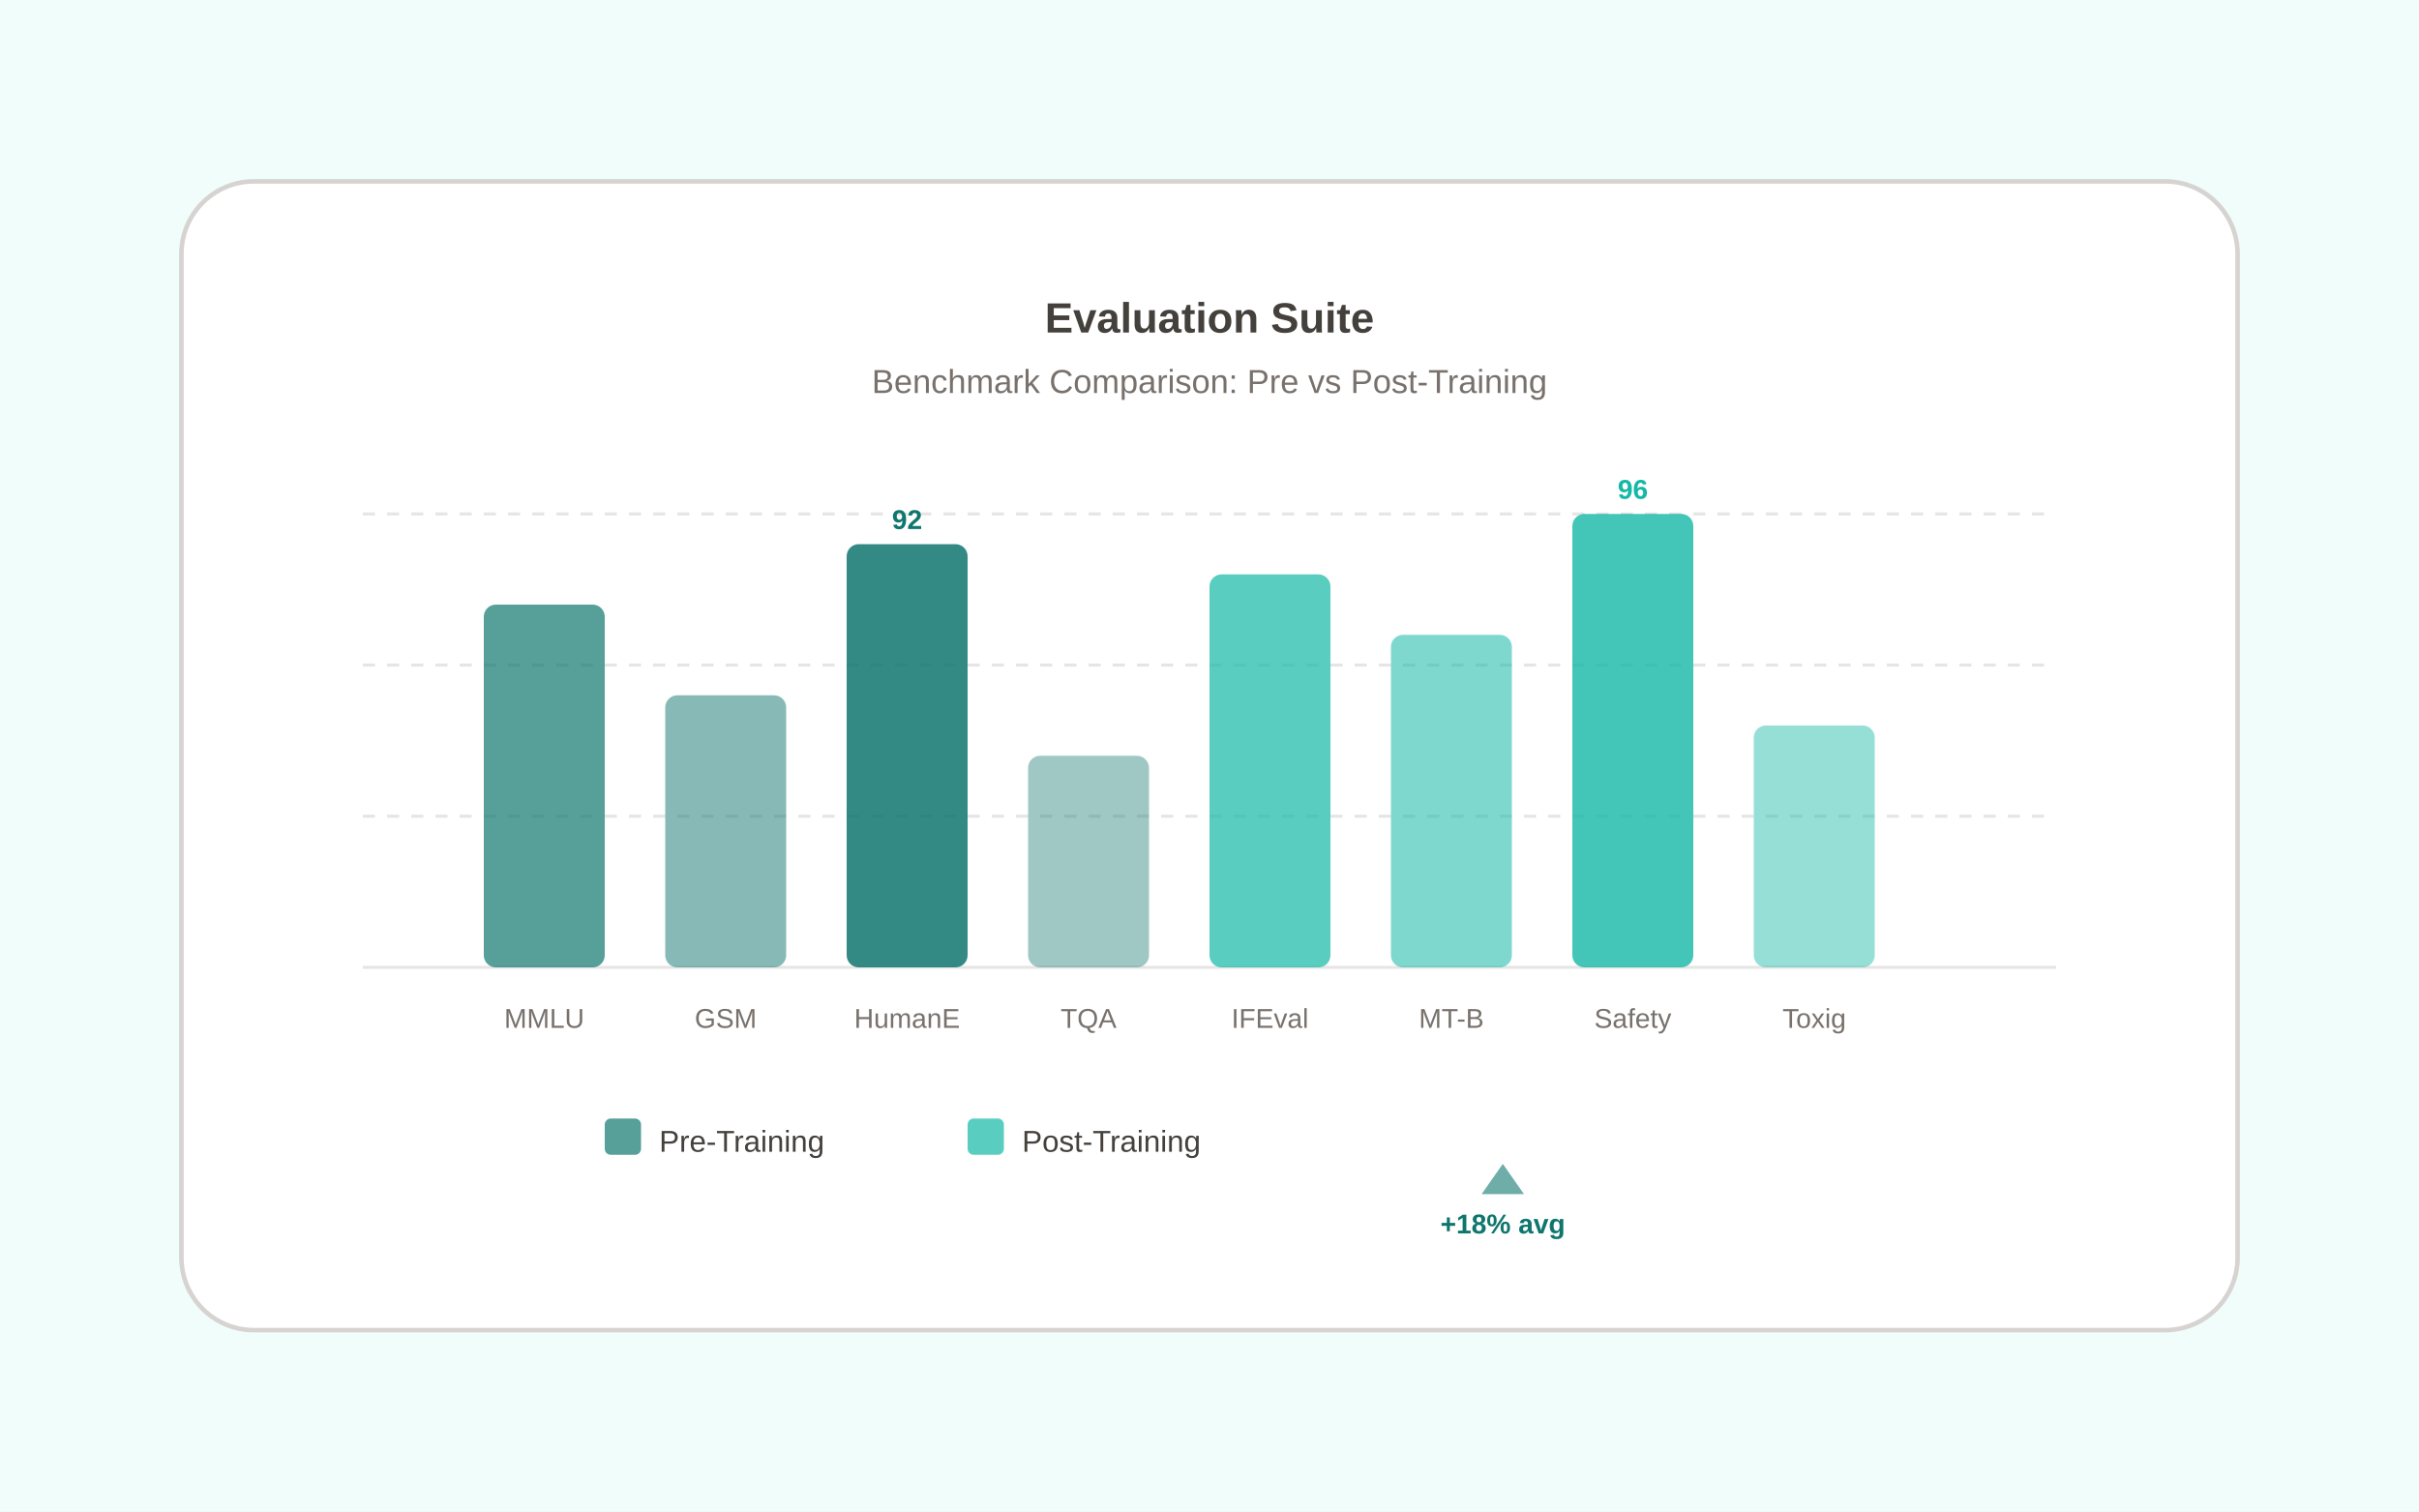
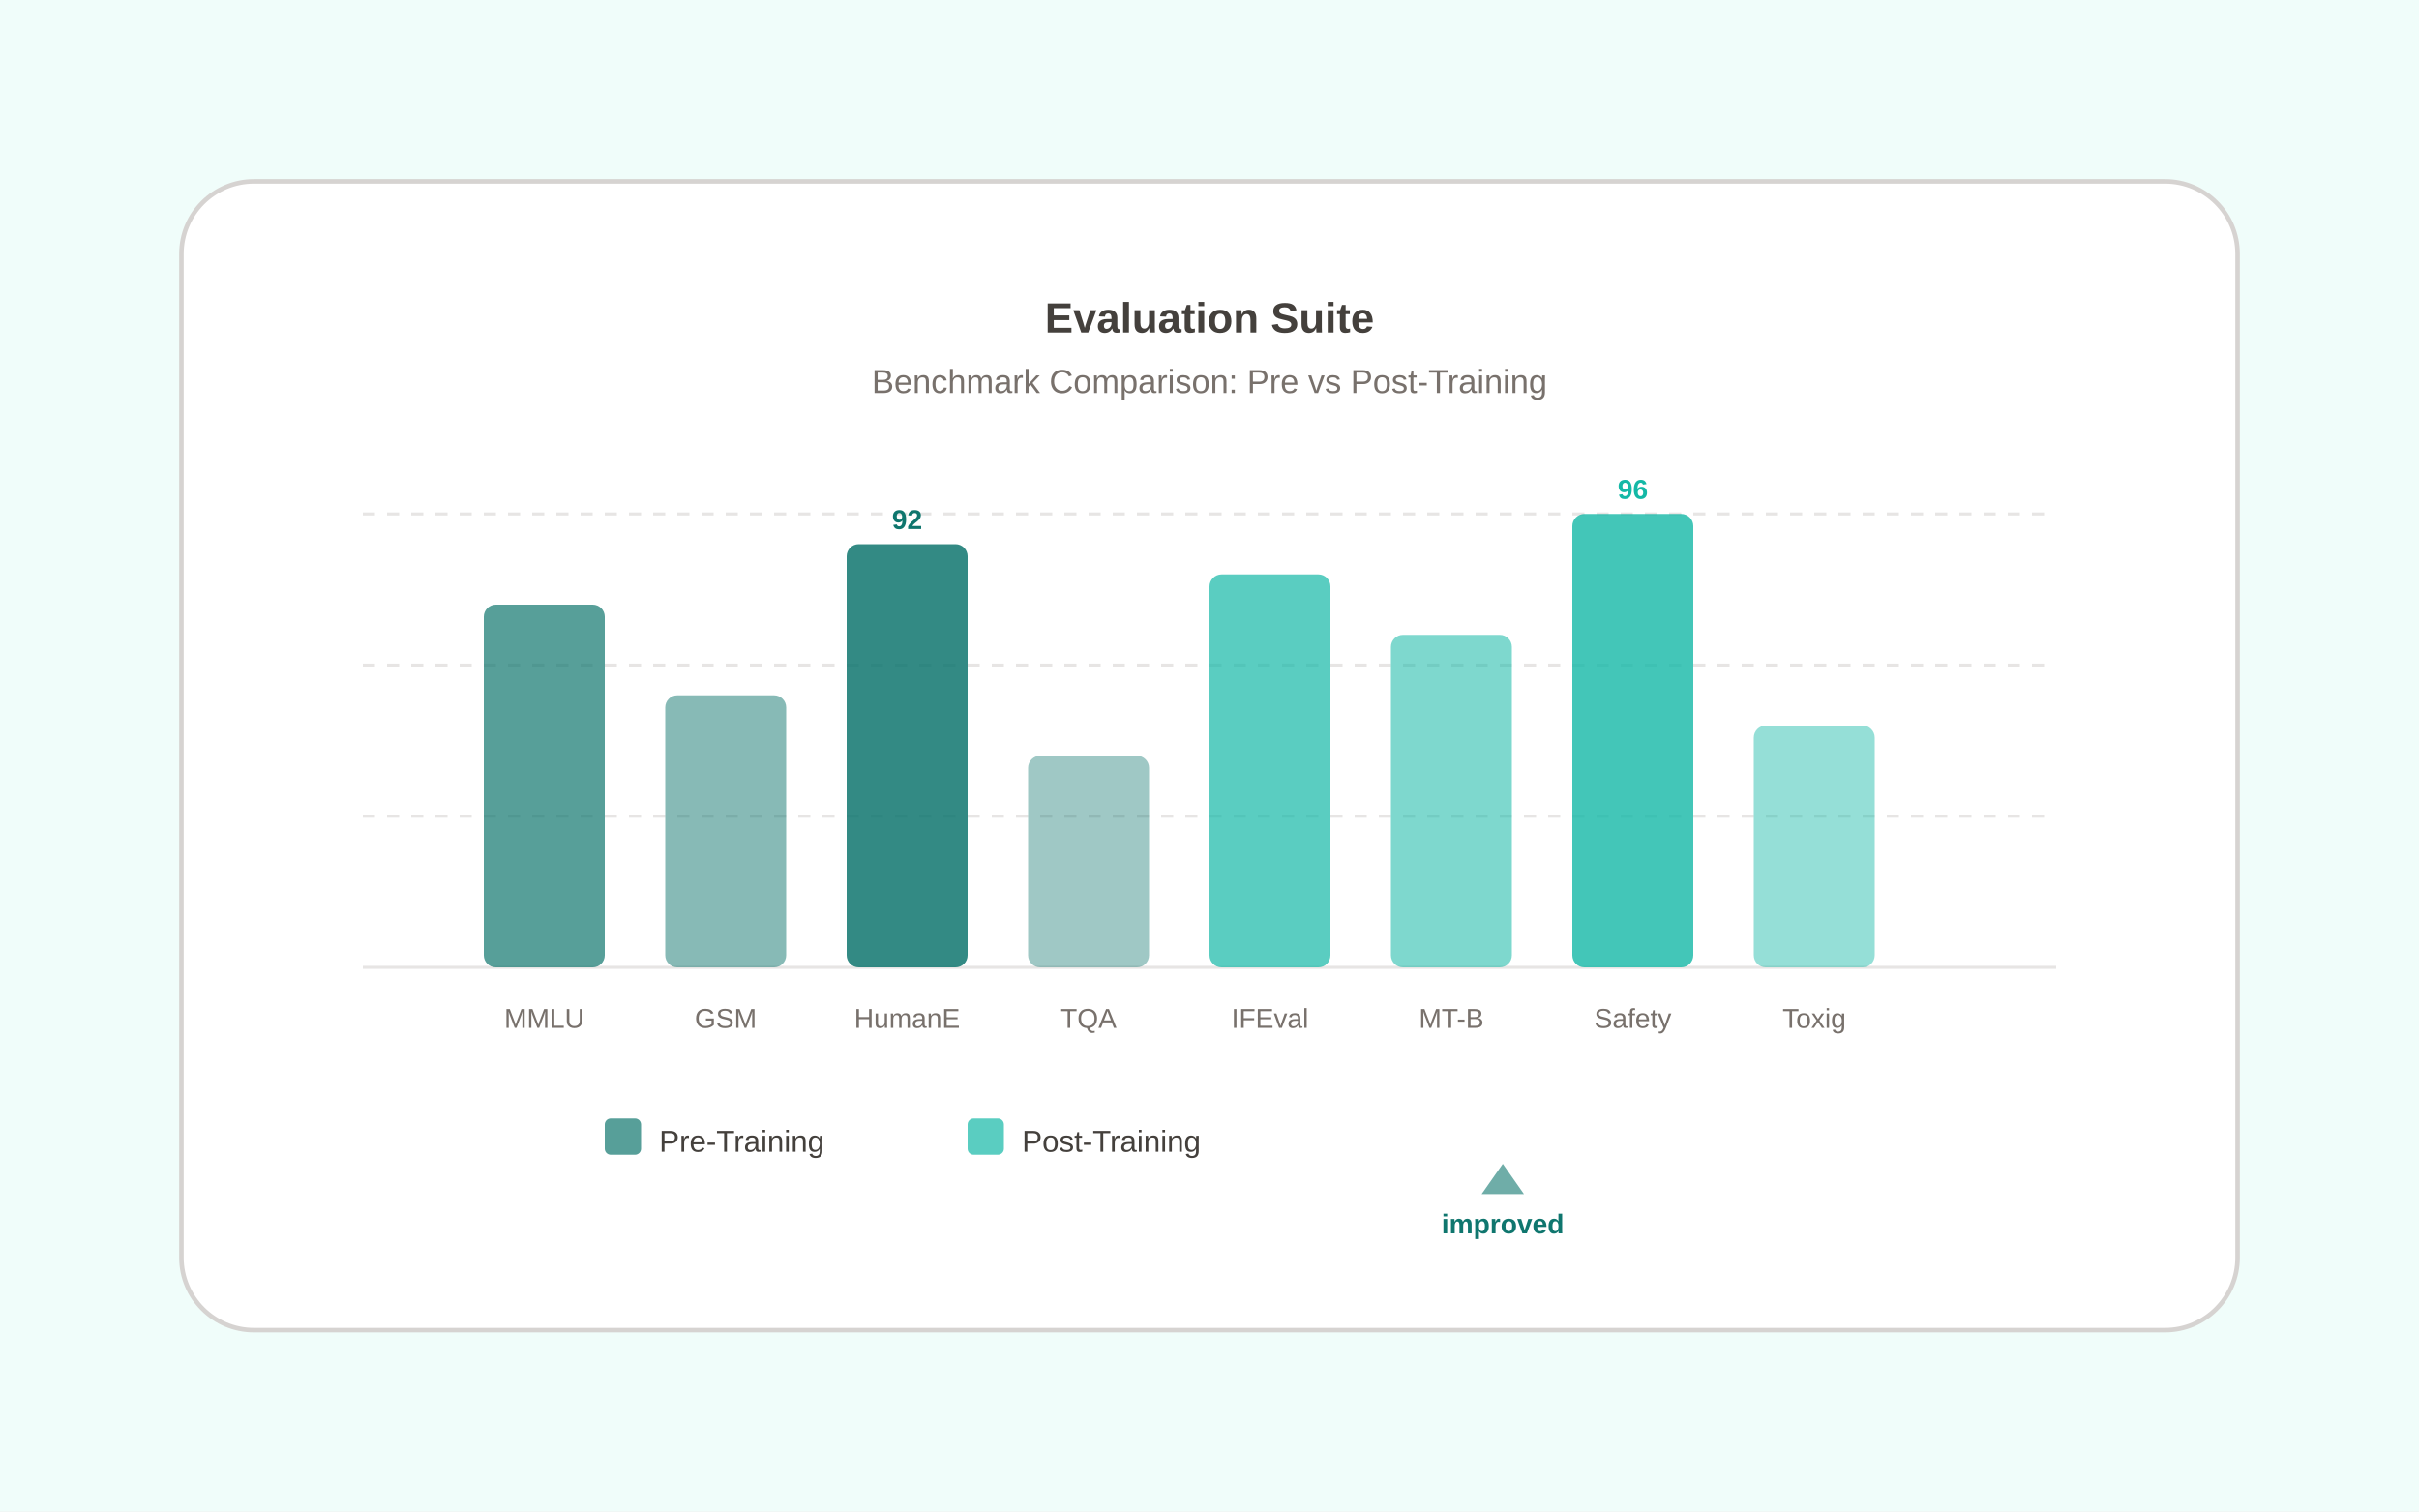
<svg xmlns="http://www.w3.org/2000/svg" viewBox="0 0 800 500" width="800" height="500">
  <rect x="0" y="0" width="800" height="500" fill="#F0FDFA" />
  <rect x="60" y="60" width="680" height="380" rx="24" ry="24" fill="#ffffff" stroke="#D6D3D1" stroke-width="1.5" />
  <line x1="120" y1="320" x2="680" y2="320" stroke="#E7E5E4" stroke-width="1" />
  <line x1="120" y1="270" x2="680" y2="270" stroke="#E7E5E4" stroke-width="1" stroke-dasharray="4,4" />
  <line x1="120" y1="220" x2="680" y2="220" stroke="#E7E5E4" stroke-width="1" stroke-dasharray="4,4" />
  <line x1="120" y1="170" x2="680" y2="170" stroke="#E7E5E4" stroke-width="1" stroke-dasharray="4,4" />
  <rect x="160" y="200" width="40" height="120" rx="4" ry="4" fill="#0F766E" opacity="0.7" />
  <rect x="220" y="230" width="40" height="90" rx="4" ry="4" fill="#0F766E" opacity="0.5" />
  <rect x="280" y="180" width="40" height="140" rx="4" ry="4" fill="#0F766E" opacity="0.85" />
  <rect x="340" y="250" width="40" height="70" rx="4" ry="4" fill="#0F766E" opacity="0.4" />
  <rect x="400" y="190" width="40" height="130" rx="4" ry="4" fill="#14B8A6" opacity="0.7" />
  <rect x="460" y="210" width="40" height="110" rx="4" ry="4" fill="#14B8A6" opacity="0.55" />
  <rect x="520" y="170" width="40" height="150" rx="4" ry="4" fill="#14B8A6" opacity="0.8" />
  <rect x="580" y="240" width="40" height="80" rx="4" ry="4" fill="#14B8A6" opacity="0.45" />
  <text x="180" y="340" text-anchor="middle" font-family="Arial, Helvetica, sans-serif" font-size="9" fill="#78716C">MMLU</text>
  <text x="240" y="340" text-anchor="middle" font-family="Arial, Helvetica, sans-serif" font-size="9" fill="#78716C">GSM</text>
  <text x="300" y="340" text-anchor="middle" font-family="Arial, Helvetica, sans-serif" font-size="9" fill="#78716C">HumanE</text>
  <text x="360" y="340" text-anchor="middle" font-family="Arial, Helvetica, sans-serif" font-size="9" fill="#78716C">TQA</text>
  <text x="420" y="340" text-anchor="middle" font-family="Arial, Helvetica, sans-serif" font-size="9" fill="#78716C">IFEval</text>
  <text x="480" y="340" text-anchor="middle" font-family="Arial, Helvetica, sans-serif" font-size="9" fill="#78716C">MT-B</text>
  <text x="540" y="340" text-anchor="middle" font-family="Arial, Helvetica, sans-serif" font-size="9" fill="#78716C">Safety</text>
  <text x="600" y="340" text-anchor="middle" font-family="Arial, Helvetica, sans-serif" font-size="9" fill="#78716C">Toxig</text>
  <rect x="200" y="370" width="12" height="12" rx="2" ry="2" fill="#0F766E" opacity="0.7" />
  <text x="218" y="381" font-family="Arial, Helvetica, sans-serif" font-size="10" fill="#44403C">Pre-Training</text>
  <rect x="320" y="370" width="12" height="12" rx="2" ry="2" fill="#14B8A6" opacity="0.7" />
  <text x="338" y="381" font-family="Arial, Helvetica, sans-serif" font-size="10" fill="#44403C">Post-Training</text>
  <text x="400" y="110" text-anchor="middle" font-family="Arial, Helvetica, sans-serif" font-size="14" font-weight="700" fill="#44403C">Evaluation Suite</text>
  <text x="400" y="130" text-anchor="middle" font-family="Arial, Helvetica, sans-serif" font-size="11" fill="#78716C">Benchmark Comparison: Pre vs Post-Training</text>
  <text x="300" y="175" text-anchor="middle" font-family="Arial, Helvetica, sans-serif" font-size="9" font-weight="700" fill="#0F766E">92</text>
  <text x="540" y="165" text-anchor="middle" font-family="Arial, Helvetica, sans-serif" font-size="9" font-weight="700" fill="#14B8A6">96</text>
  <polygon points="490,395 497,385 504,395" fill="#0F766E" opacity="0.6" />
-   <text x="497" y="408" text-anchor="middle" font-family="Arial, Helvetica, sans-serif" font-size="9" font-weight="700" fill="#0F766E">+18% avg</text>
+   <text x="497" y="408" text-anchor="middle" font-family="Arial, Helvetica, sans-serif" font-size="9" font-weight="700" fill="#0F766E">improved</text>
</svg>
